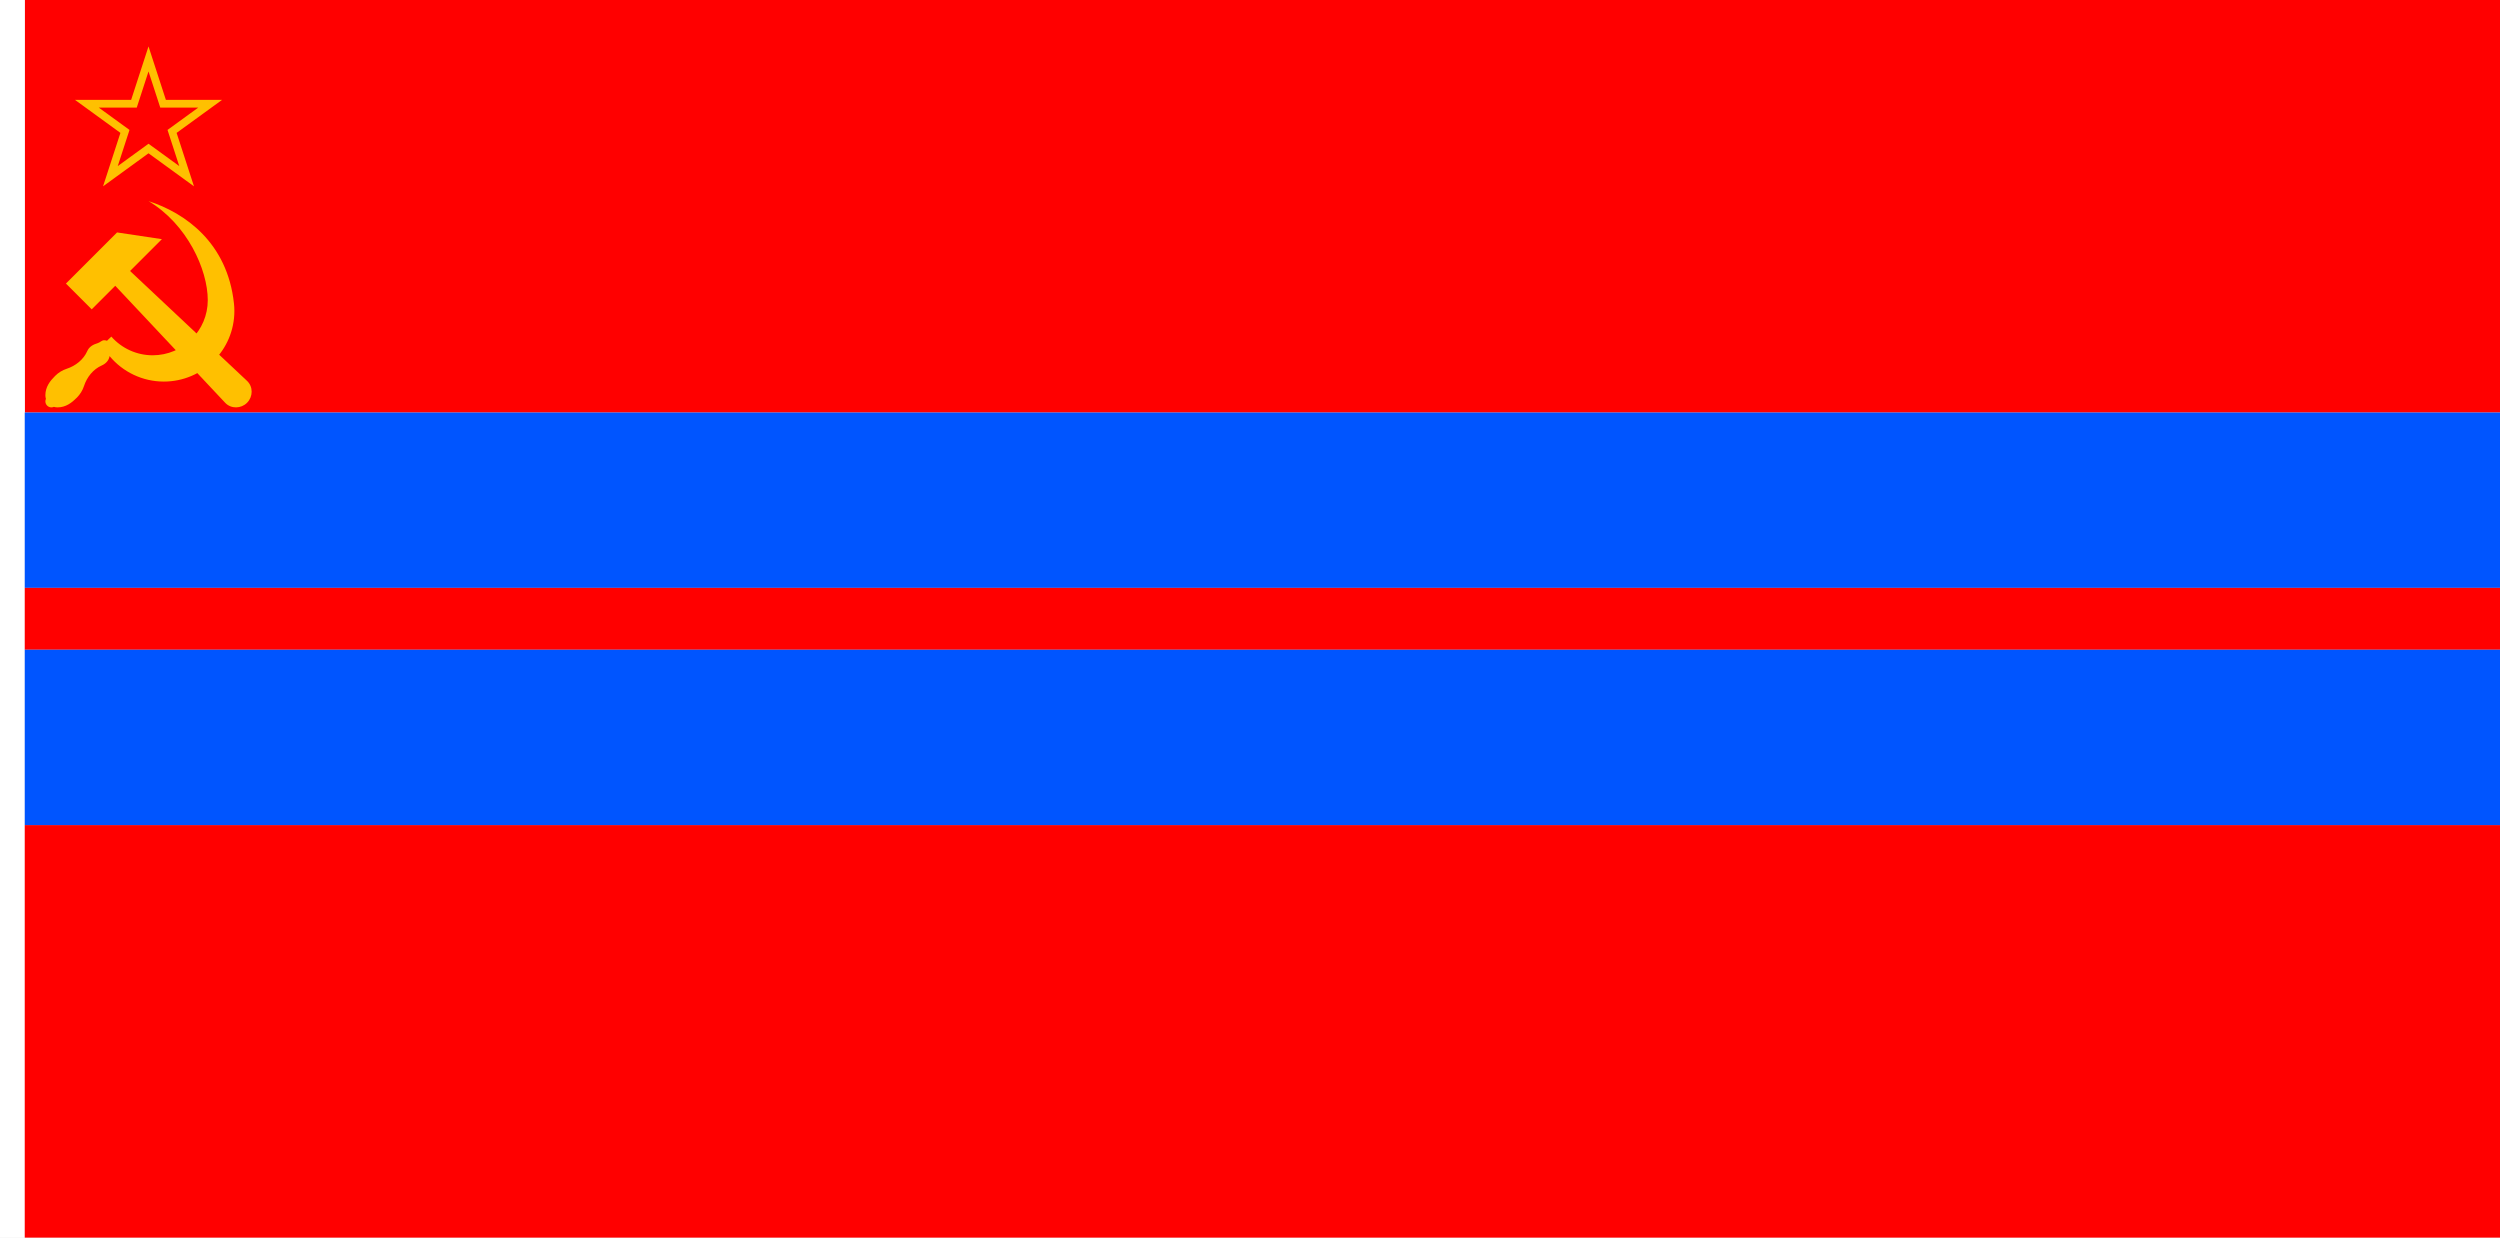
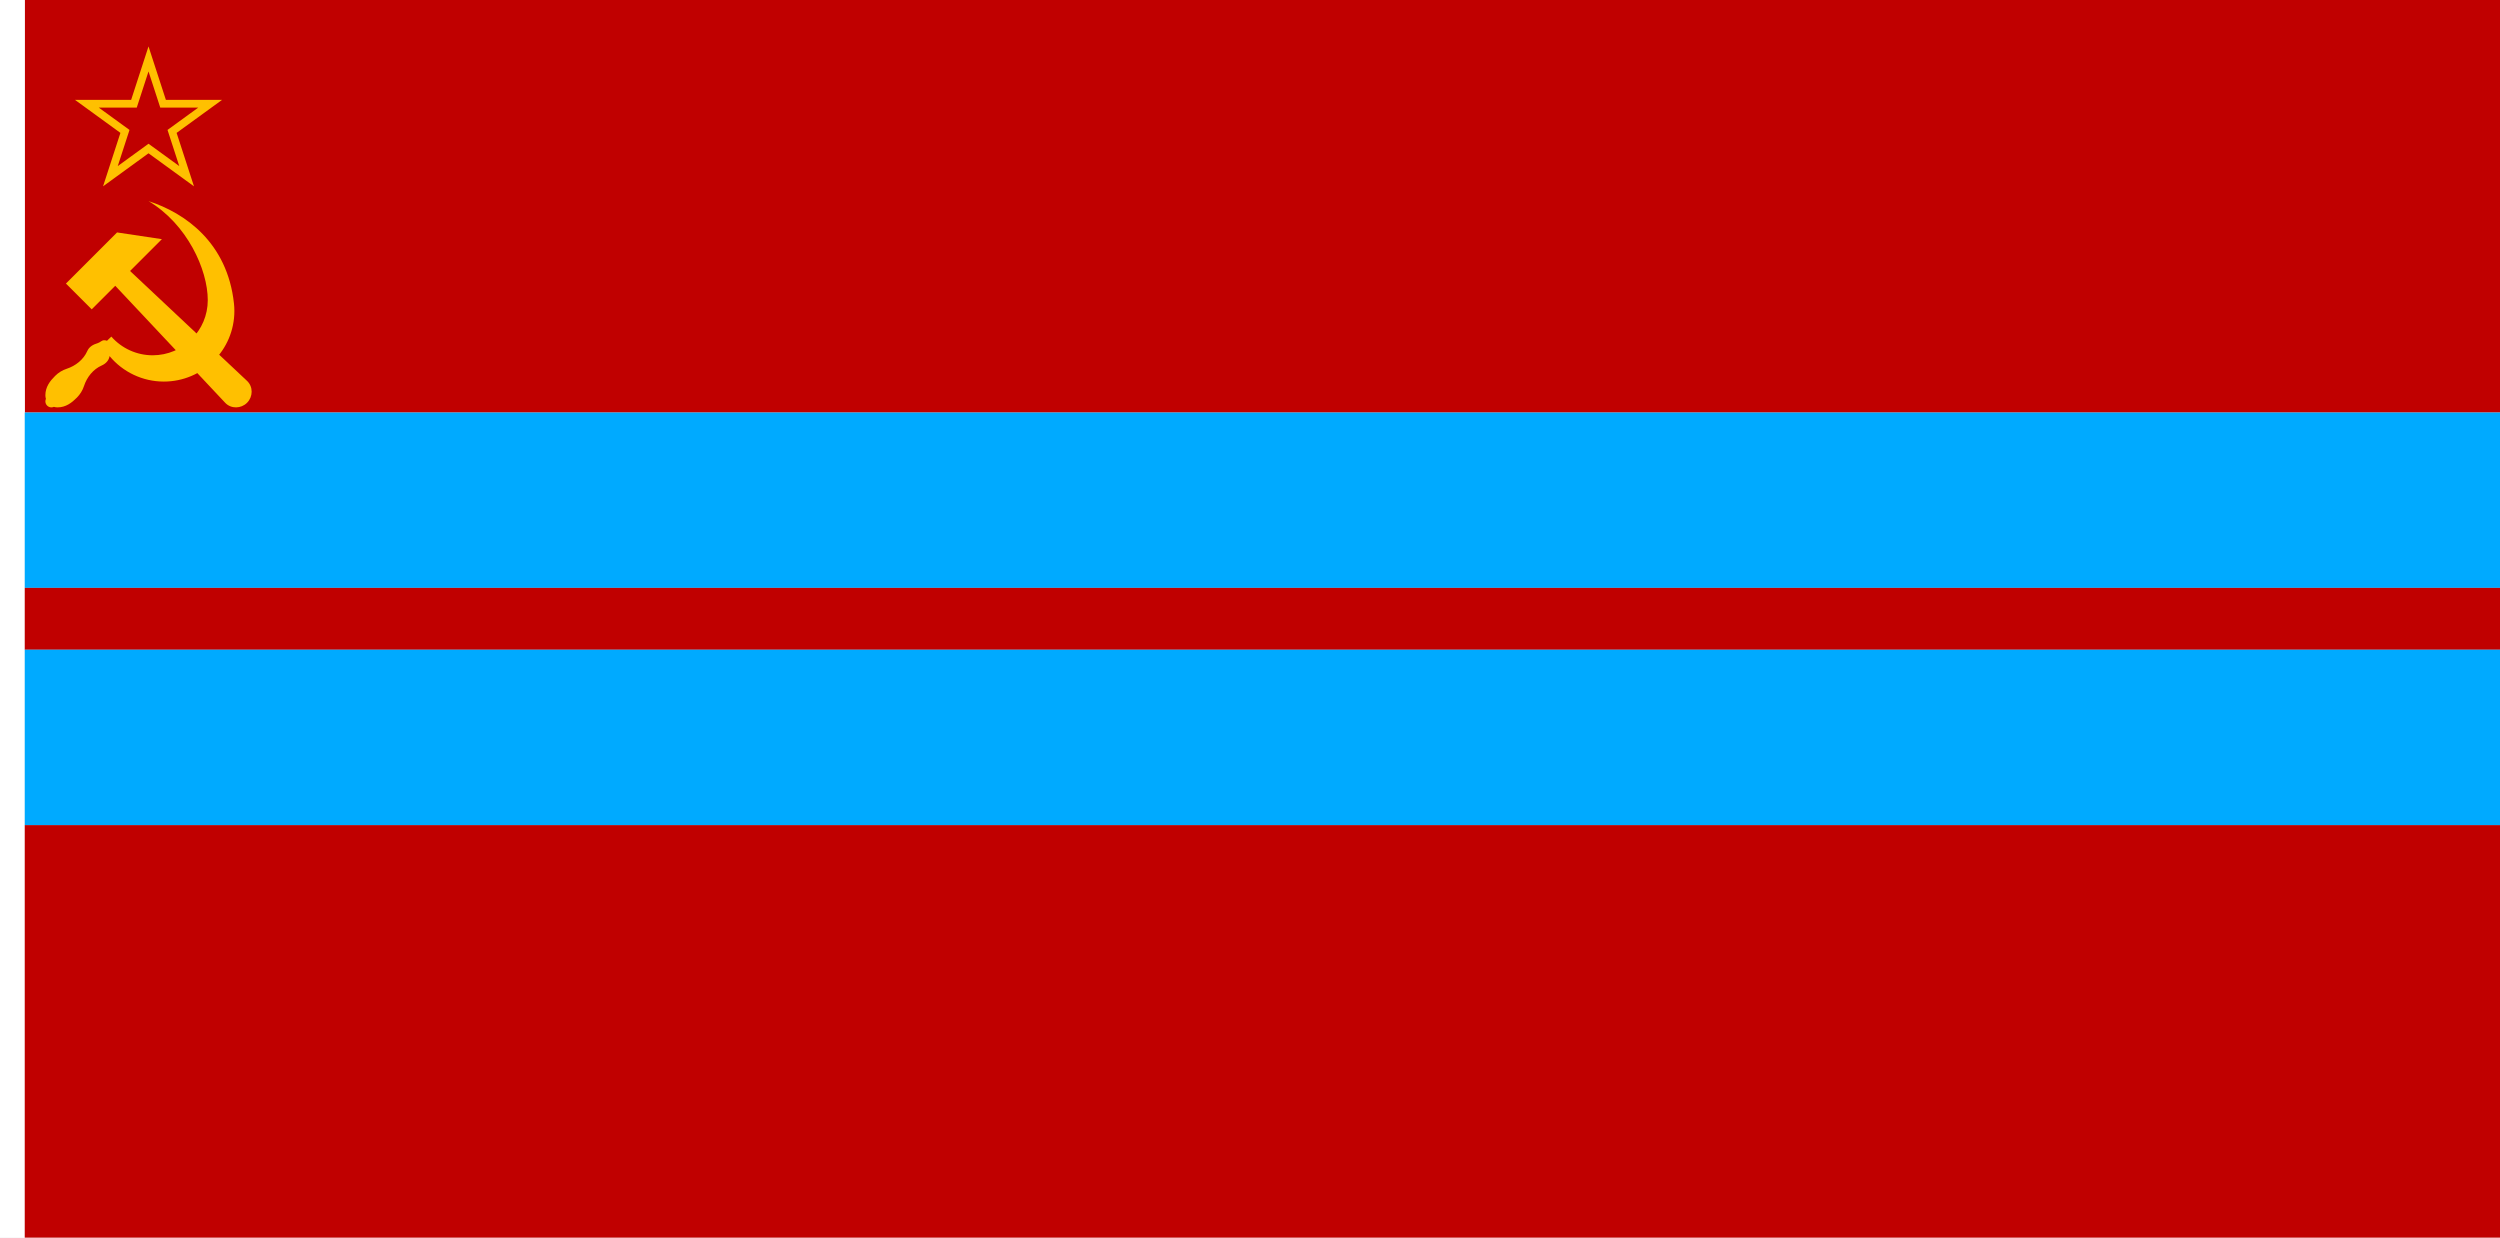
<svg xmlns="http://www.w3.org/2000/svg" width="3636" height="1800" viewBox="0 0 962.025 476.25" version="1.1" id="svg8">
  <defs id="defs2" />
  <g id="layer1" transform="translate(112.3345,-299.2679)">
-     <path style="fill:#ff0000;fill-opacity:1;stroke:none;stroke-width:1.547px;stroke-linecap:butt;stroke-linejoin:miter;stroke-opacity:1" d="m 849.69,458.018 h -952.5 v -158.75 h 952.5 z" id="path828" />
+     <path style="fill:#c00000;fill-opacity:1;stroke:none;stroke-width:1.547px;stroke-linecap:butt;stroke-linejoin:miter;stroke-opacity:1" d="m 849.69,458.018 h -952.5 v -158.75 h 952.5 z" id="path828" />
    <path style="fill:#ffffff;fill-opacity:1;stroke:none;stroke-width:0.512px;stroke-linecap:butt;stroke-linejoin:miter;stroke-opacity:1" d="m -102.81,299.268 h -9.525 v 476.25 h 9.525 z" id="path1079" />
-     <path id="path822" d="m 849.69,775.518 h -952.5 l 0,-158.75 h 952.5 z" style="fill:#ff0000;fill-opacity:1;stroke:none;stroke-width:1.547px;stroke-linecap:butt;stroke-linejoin:miter;stroke-opacity:1" />
-     <path style="fill:#0055ff;fill-opacity:1;stroke:none;stroke-width:0.893px;stroke-linecap:butt;stroke-linejoin:miter;stroke-opacity:1" d="m 849.69,525.487 h -952.5 v -67.469 h 952.5 z" id="path824" />
-     <path style="fill:#ff0000;fill-opacity:1;stroke:none;stroke-width:0.346px;stroke-linecap:butt;stroke-linejoin:miter;stroke-opacity:1" d="m 849.69,549.299 h -952.5 v -23.812 h 952.5 z" id="path826" />
-     <path id="path831" d="m 849.69,616.768 h -952.5 v -67.469 h 952.5 z" style="fill:#0055ff;fill-opacity:1;stroke:none;stroke-width:0.893px;stroke-linecap:butt;stroke-linejoin:miter;stroke-opacity:1" />
+     <path id="path822" d="m 849.69,775.518 h -952.5 l 0,-158.75 h 952.5 z" style="fill:#c00000;fill-opacity:1;stroke:none;stroke-width:1.547px;stroke-linecap:butt;stroke-linejoin:miter;stroke-opacity:1" />
+     <path style="fill:#00aaff;fill-opacity:1;stroke:none;stroke-width:0.893px;stroke-linecap:butt;stroke-linejoin:miter;stroke-opacity:1" d="m 849.69,525.487 h -952.5 v -67.469 h 952.5 z" id="path824" />
+     <path style="fill:#c00000;fill-opacity:1;stroke:none;stroke-width:0.346px;stroke-linecap:butt;stroke-linejoin:miter;stroke-opacity:1" d="m 849.69,549.299 h -952.5 v -23.812 h 952.5 z" id="path826" />
+     <path id="path831" d="m 849.69,616.768 h -952.5 v -67.469 h 952.5 z" style="fill:#00aaff;fill-opacity:1;stroke:none;stroke-width:0.893px;stroke-linecap:butt;stroke-linejoin:miter;stroke-opacity:1" />
    <g transform="translate(-111.125,5.95127)" id="g872" style="fill:#ffc000;fill-opacity:1">
      <path style="opacity:1;fill:#ffc000;fill-opacity:1;fill-rule:evenodd;stroke:none;stroke-width:0.176;stroke-linecap:round;stroke-linejoin:round;stroke-miterlimit:4;stroke-dasharray:none;stroke-dashoffset:0;stroke-opacity:1" d="m 55.94,370.705 c 14.837,8.837 22.796,26.331 22.802,38.108 0.006,11.721 -9.502,21.229 -21.223,21.222 -6.083,-0.003 -11.869,-2.63 -15.89,-7.194 l -1.659,1.602 c -0.346,-0.127 -0.718,-0.199 -1.107,-0.199 -0.926,3.6e-4 -1.53,0.831 -2.417,1.096 -1.831,0.548 -3.334,1.392 -4.067,3.058 -1.451,3.297 -4.474,5.701 -7.94,6.834 -1.62,0.53 -3.142,1.442 -4.43,2.73 -1.961,1.961 -3.756,4.221 -3.756,7.478 0,0.477 0.072,0.937 0.206,1.37 -0.135,0.299 -0.206,0.623 -0.206,0.951 -6.67e-4,1.282 1.039,2.322 2.321,2.321 0.327,-1.8e-4 0.651,-0.071 0.949,-0.206 0.433,0.134 0.894,0.206 1.371,0.206 3.256,-10e-6 5.517,-1.795 7.478,-3.756 1.288,-1.288 2.2,-2.81 2.73,-4.43 1.133,-3.466 3.537,-6.489 6.834,-7.94 1.531,-0.674 2.777,-1.932 3.015,-3.614 5.099,6.139 12.712,9.804 20.859,9.809 15.006,0.008 27.172,-12.165 27.17,-27.171 -8.6e-5,-0.966 -0.054,-1.925 -0.156,-2.873 -2.528,-23.484 -18.892,-34.891 -32.884,-39.399 z" id="path866" />
      <path id="path868" d="m 93.858,439.891 c 2.396,2.251 2.325,6.094 0,8.419 -2.325,2.325 -6.168,2.396 -8.419,0 l -42.296,-45.016 -9.057,9.057 -9.922,-9.922 19.671,-19.671 17.255,2.588 -12.249,12.249 z" style="opacity:1;fill:#ffc000;fill-opacity:1;fill-rule:evenodd;stroke:none;stroke-width:0.176;stroke-linecap:round;stroke-linejoin:round;stroke-miterlimit:4;stroke-dasharray:none;stroke-dashoffset:0;stroke-opacity:1" />
      <path id="path870" d="m 55.94,311.174 -6.683,20.568 H 27.632 L 45.127,344.453 38.445,365.021 55.94,352.309 73.436,365.021 66.753,344.453 84.249,331.742 H 62.623 Z m -4.521,23.545 4.521,-13.912 4.52,13.912 h 14.627 l -11.834,8.598 4.521,13.912 -11.834,-8.598 -11.836,8.598 4.521,-13.912 -11.834,-8.598 z" style="color:#000000;font-style:normal;font-variant:normal;font-weight:normal;font-stretch:normal;font-size:medium;line-height:normal;font-family:sans-serif;font-variant-ligatures:normal;font-variant-position:normal;font-variant-caps:normal;font-variant-numeric:normal;font-variant-alternates:normal;font-feature-settings:normal;text-indent:0;text-align:start;text-decoration:none;text-decoration-line:none;text-decoration-style:solid;text-decoration-color:#000000;letter-spacing:normal;word-spacing:normal;text-transform:none;writing-mode:lr-tb;direction:ltr;text-orientation:mixed;dominant-baseline:auto;baseline-shift:baseline;text-anchor:start;white-space:normal;shape-padding:0;clip-rule:nonzero;display:inline;overflow:visible;visibility:visible;opacity:1;isolation:auto;mix-blend-mode:normal;color-interpolation:sRGB;color-interpolation-filters:linearRGB;solid-color:#000000;solid-opacity:1;vector-effect:none;fill:#ffc000;fill-opacity:1;fill-rule:evenodd;stroke:none;stroke-width:0.265;stroke-linecap:round;stroke-linejoin:round;stroke-miterlimit:4;stroke-dasharray:none;stroke-dashoffset:0;stroke-opacity:1;color-rendering:auto;image-rendering:auto;shape-rendering:auto;text-rendering:auto;enable-background:accumulate" />
    </g>
  </g>
</svg>
